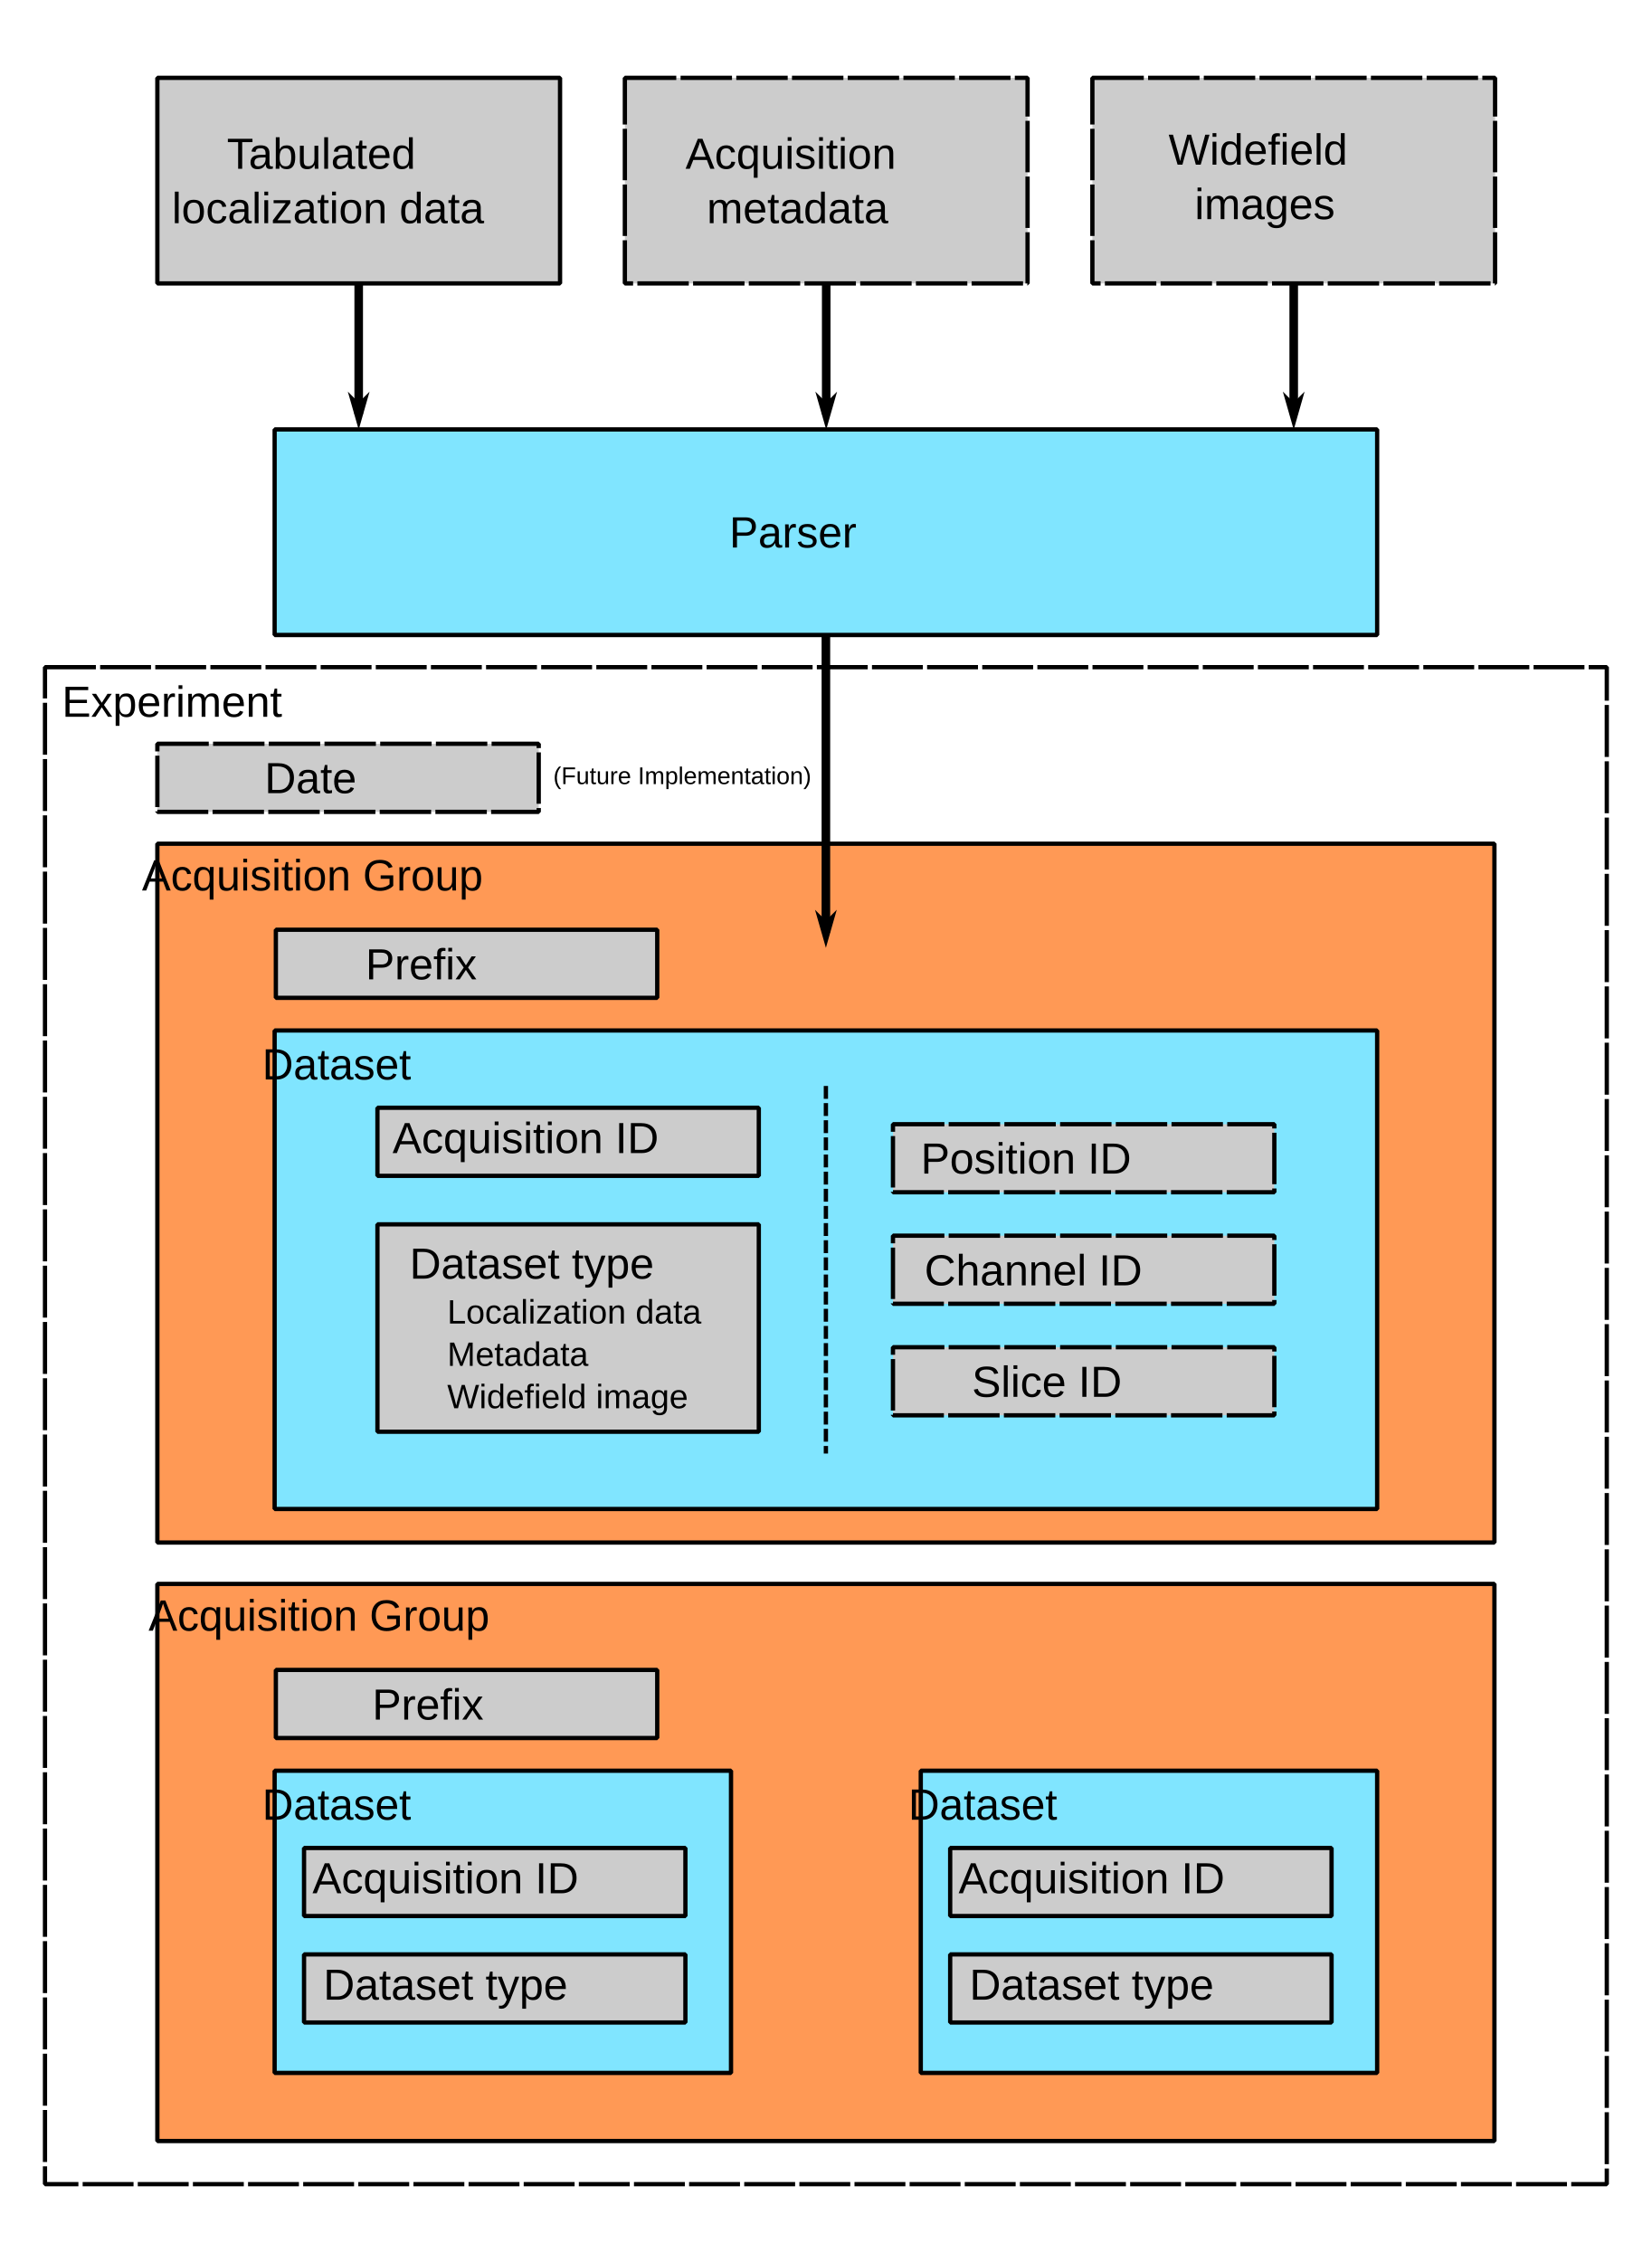
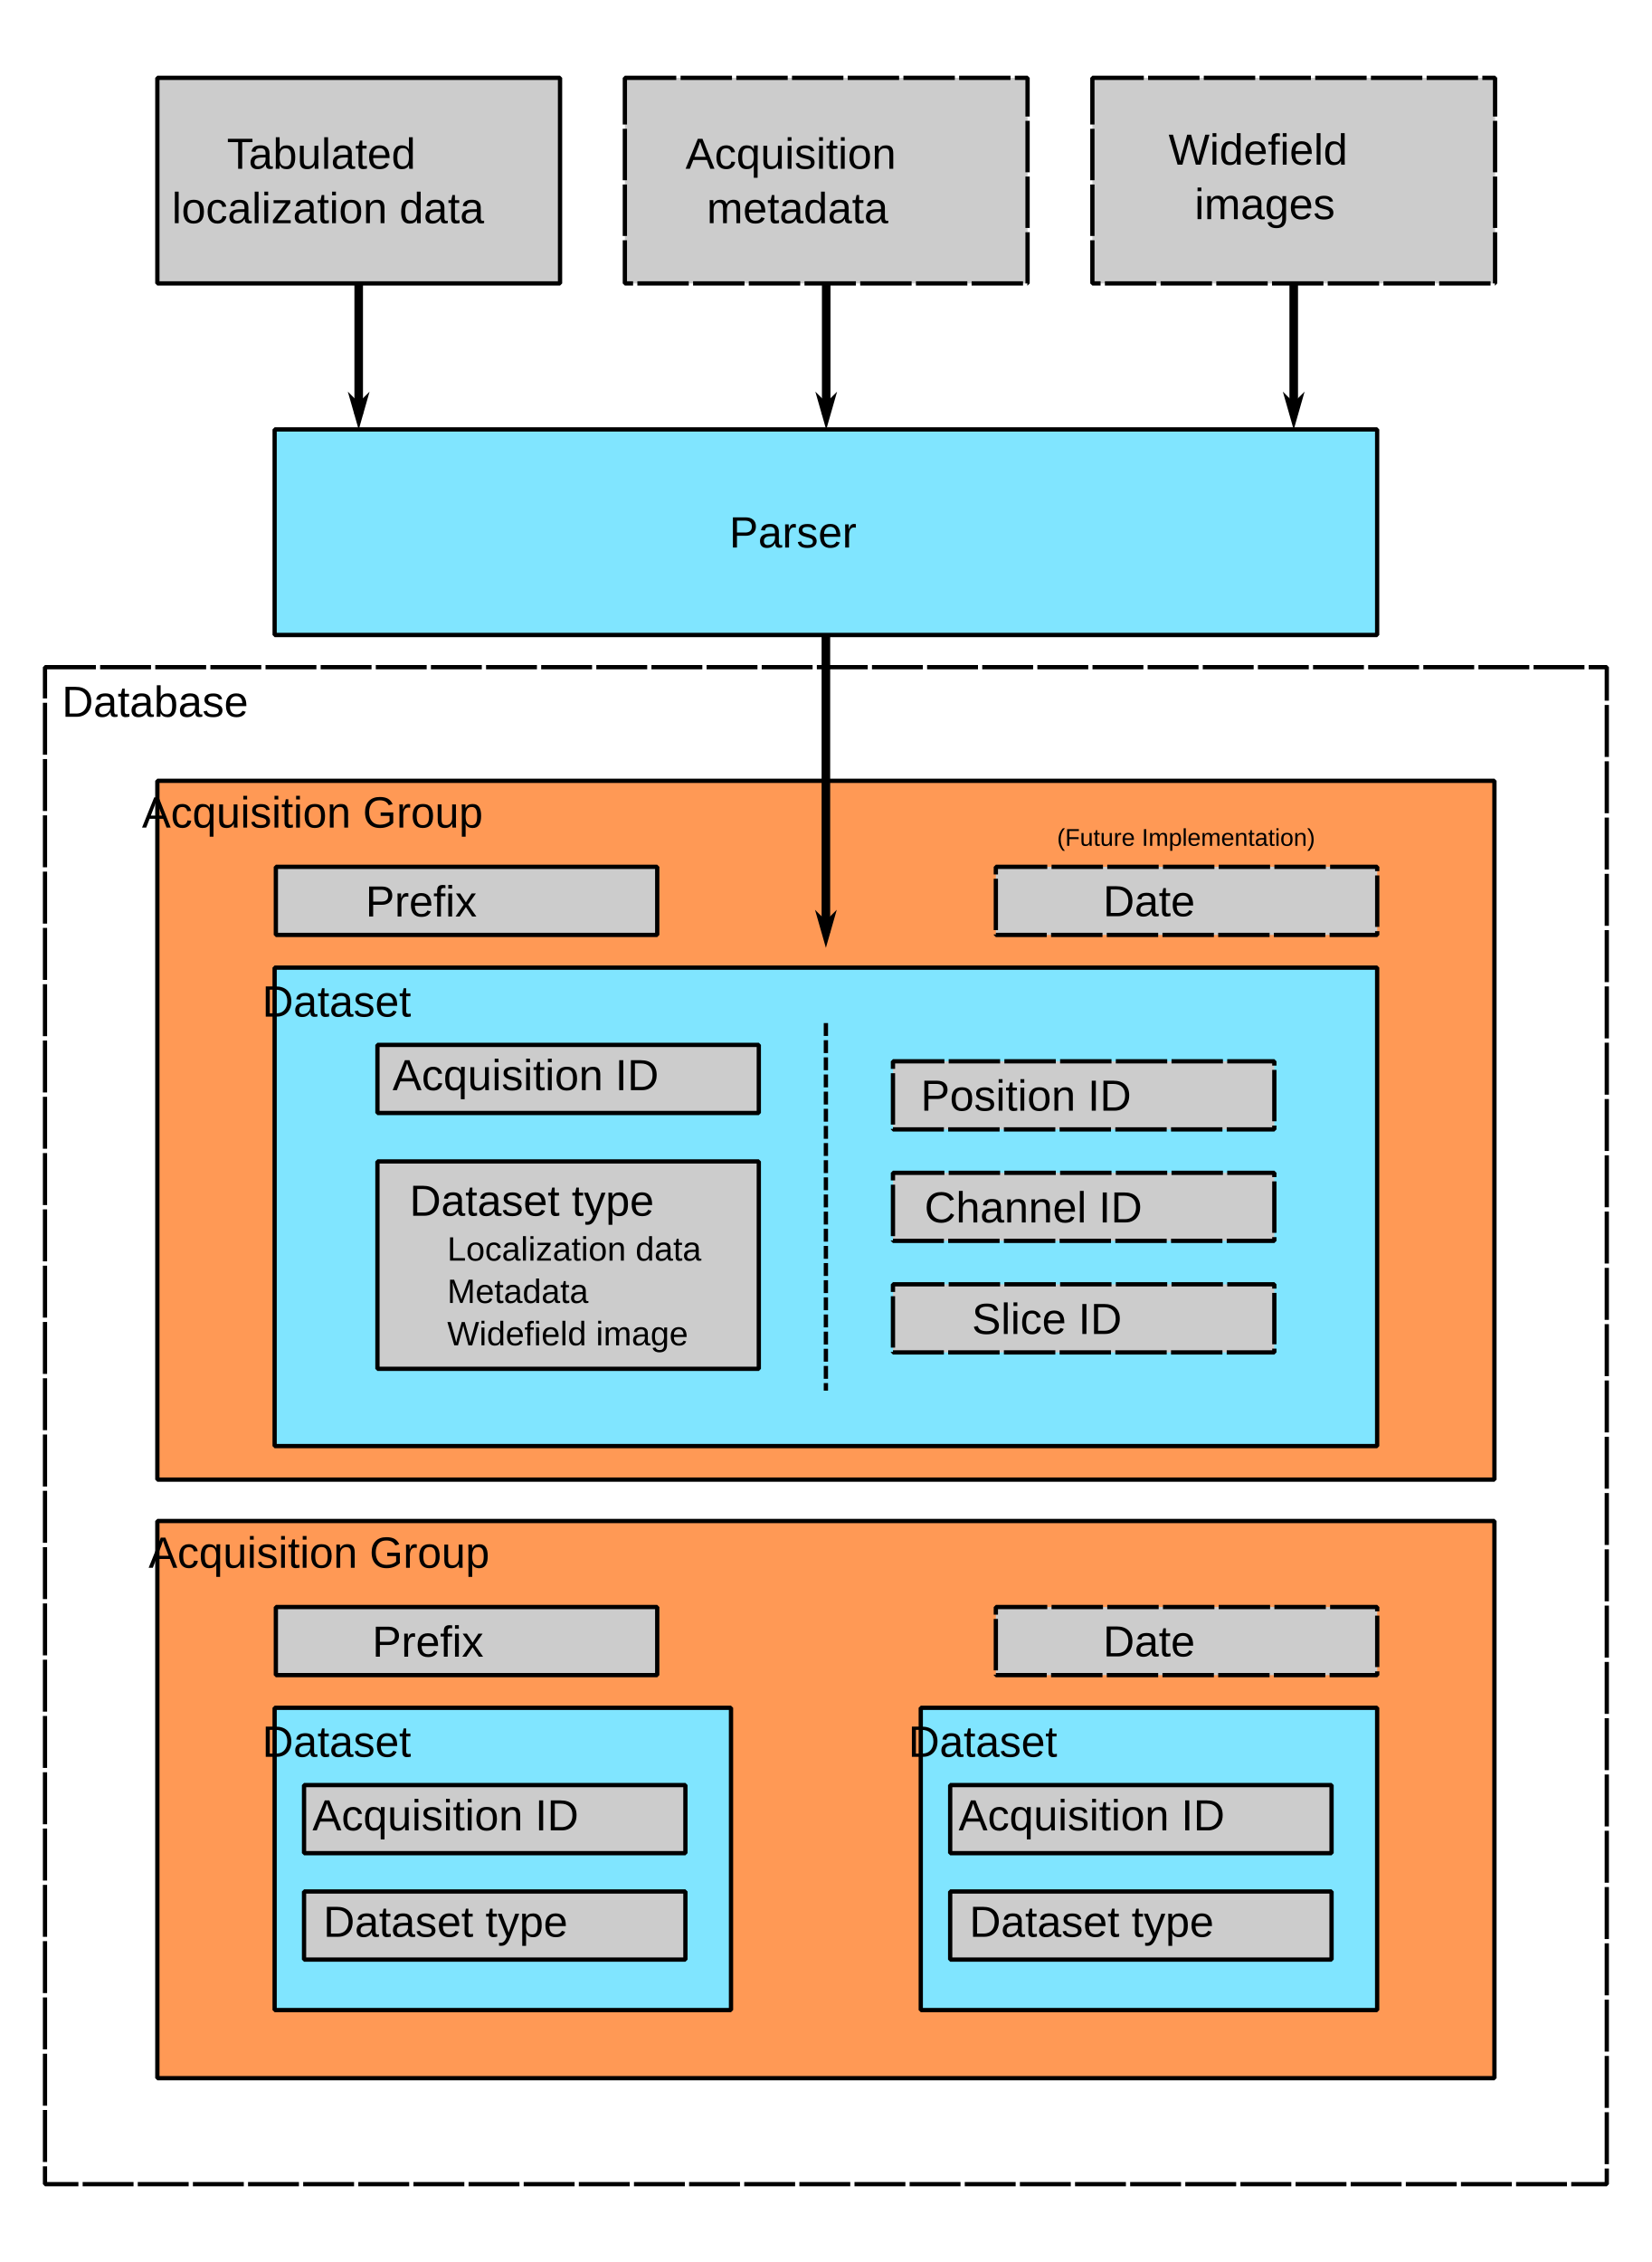
<svg xmlns="http://www.w3.org/2000/svg" width="682.919" height="935.118" id="svg2" version="1.1">
  <defs id="defs4">
    <marker orient="auto" refY="0" refX="0" id="Arrow1Send" style="overflow:visible">
      <path id="path3863" d="M 0,0 5,-5 -12.5,0 5,5 0,0 z" style="fill-rule:evenodd;stroke:#000000;stroke-width:1pt" transform="matrix(-0.2,0,0,-0.2,-1.2,0)" />
    </marker>
  </defs>
  <g id="layer1" transform="translate(-8.68464,-121.0436)">
    <flowRoot xml:space="preserve" id="flowRoot3755" style="font-size:10px;font-style:normal;font-variant:normal;font-weight:normal;font-stretch:normal;text-align:start;line-height:125%;letter-spacing:0px;word-spacing:0px;writing-mode:lr-tb;text-anchor:start;fill:#000000;fill-opacity:1;stroke:none;font-family:Arial;-inkscape-font-specification:Arial" transform="translate(0,2.5390623e-6)">
      <flowRegion id="flowRegion3757">
        <rect id="rect3759" width="106.066" height="41.416" x="87.883" y="178.58" />
      </flowRegion>
      <flowPara id="flowPara3761" />
    </flowRoot>
    <g id="g5590" transform="translate(0,-40)" />
    <g id="g3559" transform="translate(0,13.5807)">
      <g transform="translate(18.88133,0.6685486)" id="g3816">
        <rect style="color:#000000;fill:#cccccc;fill-opacity:1;fill-rule:nonzero;stroke:#000000;stroke-width:1.772;stroke-linecap:butt;stroke-linejoin:bevel;stroke-miterlimit:4;stroke-opacity:1;stroke-dasharray:none;stroke-dashoffset:0;marker:none;visibility:visible;display:inline;overflow:visible;enable-background:accumulate" id="rect2985" width="166.492" height="84.991" x="54.86" y="138.977" />
        <text xml:space="preserve" style="font-size:10px;font-style:normal;font-variant:normal;font-weight:normal;font-stretch:normal;text-align:start;line-height:125%;letter-spacing:0px;word-spacing:0px;writing-mode:lr-tb;text-anchor:start;fill:#000000;fill-opacity:1;stroke:none;font-family:Arial;-inkscape-font-specification:Arial" x="137.917" y="176.56" id="text3763">
          <tspan id="tspan3765" x="137.917" y="176.56" style="font-size:18px;text-align:center;text-anchor:middle">Tabulated</tspan>
          <tspan x="137.917" y="199.06" style="font-size:18px;text-align:center;text-anchor:middle" id="tspan3767">localization data</tspan>
        </text>
      </g>
      <g transform="translate(-8.225424,1.678711)" id="g3822">
        <rect y="137.967" x="275.257" height="84.991" width="166.492" id="rect3773" style="color:#000000;fill:#cccccc;fill-opacity:1;fill-rule:nonzero;stroke:#000000;stroke-width:1.772;stroke-linecap:butt;stroke-linejoin:bevel;stroke-miterlimit:4;stroke-opacity:1;stroke-dasharray:21.26, 1.772;stroke-dashoffset:0;marker:none;visibility:visible;display:inline;overflow:visible;enable-background:accumulate" />
        <text id="text3775" y="175.55" x="359.14" style="font-size:10px;font-style:normal;font-variant:normal;font-weight:normal;font-stretch:normal;text-align:start;line-height:125%;letter-spacing:0px;word-spacing:0px;writing-mode:lr-tb;text-anchor:start;fill:#000000;fill-opacity:1;stroke:none;font-family:Arial;-inkscape-font-specification:Arial" xml:space="preserve">
          <tspan id="tspan3779" style="font-size:18px;text-align:center;text-anchor:middle" y="175.55" x="359.14">Acquisition</tspan>
          <tspan style="font-size:18px;text-align:center;text-anchor:middle" y="198.05" x="359.14" id="tspan3783">metadata</tspan>
        </text>
      </g>
      <g transform="translate(-23.11867,0)" id="g3828">
        <rect style="color:#000000;fill:#cccccc;fill-opacity:1;fill-rule:nonzero;stroke:#000000;stroke-width:1.772;stroke-linecap:butt;stroke-linejoin:bevel;stroke-miterlimit:4;stroke-opacity:1;stroke-dasharray:21.26, 1.772;stroke-dashoffset:0;marker:none;visibility:visible;display:inline;overflow:visible;enable-background:accumulate" id="rect3785" width="166.492" height="84.991" x="483.441" y="139.646" />
        <text xml:space="preserve" style="font-size:10px;font-style:normal;font-variant:normal;font-weight:normal;font-stretch:normal;text-align:start;line-height:125%;letter-spacing:0px;word-spacing:0px;writing-mode:lr-tb;text-anchor:start;fill:#000000;fill-opacity:1;stroke:none;font-family:Arial;-inkscape-font-specification:Arial" x="567.232" y="175.55" id="text3787">
          <tspan id="tspan3791" x="567.232" y="175.55" style="font-size:18px;text-align:center;text-anchor:middle">Widefield</tspan>
          <tspan x="567.232" y="198.05" style="font-size:18px;text-align:center;text-anchor:middle" id="tspan3795">images</tspan>
        </text>
      </g>
      <path id="path3834" d="m 156.987,224.449 0,54.332" style="fill:none;stroke:#000000;stroke-width:3.543;stroke-linecap:butt;stroke-linejoin:miter;stroke-miterlimit:4;stroke-opacity:1;stroke-dasharray:none;marker-end:url(#Arrow1Send)" />
      <path style="fill:none;stroke:#000000;stroke-width:3.543;stroke-linecap:butt;stroke-linejoin:miter;stroke-miterlimit:4;stroke-opacity:1;stroke-dasharray:none;marker-end:url(#Arrow1Send)" d="m 350.277,224.449 0,54.332" id="path3840" />
      <path id="path3842" d="m 543.568,224.449 0,54.332" style="fill:none;stroke:#000000;stroke-width:3.543;stroke-linecap:butt;stroke-linejoin:miter;stroke-miterlimit:4;stroke-opacity:1;stroke-dasharray:none;marker-end:url(#Arrow1Send)" />
      <g transform="matrix(0.9845843,0,0,1,213.6702,146.0057)" id="g3816-3">
        <rect style="color:#000000;fill:#80e5ff;fill-opacity:1;fill-rule:nonzero;stroke:#000000;stroke-width:1.785;stroke-linecap:butt;stroke-linejoin:bevel;stroke-miterlimit:4;stroke-opacity:1;stroke-dasharray:none;stroke-dashoffset:0;marker:none;visibility:visible;display:inline;overflow:visible;enable-background:accumulate" id="rect2985-9" width="462.968" height="84.991" x="-92.873" y="138.977" />
        <text xml:space="preserve" style="font-size:10px;font-style:normal;font-variant:normal;font-weight:normal;font-stretch:normal;text-align:start;line-height:125%;letter-spacing:0px;word-spacing:0px;writing-mode:lr-tb;text-anchor:start;fill:#000000;fill-opacity:1;stroke:none;font-family:Arial;-inkscape-font-specification:Arial" x="137.297" y="187.81" id="text3763-7">
          <tspan x="137.297" y="187.81" style="font-size:18.14px;text-align:center;text-anchor:middle" id="tspan3767-8">Parser</tspan>
        </text>
      </g>
      <g transform="matrix(1,0,0,1.0209,-5.570141,-33.91511)" id="g5045">
        <rect transform="translate(0,-18)" y="426.648" x="32.857" height="614.286" width="645.714" id="rect5554" style="color:#000000;fill:none;stroke:#000000;stroke-width:1.753;stroke-linecap:butt;stroke-linejoin:bevel;stroke-miterlimit:4;stroke-opacity:1;stroke-dasharray:21.041, 1.753;stroke-dashoffset:0;marker:none;visibility:visible;display:inline;overflow:visible;enable-background:accumulate" />
      </g>
-       <g id="g4561-6" transform="translate(18.88132,275.9668)">
-         <g id="g4589-2">
-           <rect style="color:#000000;fill:#cccccc;fill-opacity:1;fill-rule:nonzero;stroke:#000000;stroke-width:1.772;stroke-linecap:butt;stroke-linejoin:bevel;stroke-miterlimit:4;stroke-opacity:1;stroke-dasharray:21.26, 1.772;stroke-dashoffset:0;marker:none;visibility:visible;display:inline;overflow:visible;enable-background:accumulate" id="rect4563-8" width="157.677" height="28.15" x="54.86" y="138.977" />
-           <text xml:space="preserve" style="font-size:10px;font-style:normal;font-variant:normal;font-weight:normal;font-stretch:normal;text-align:start;line-height:125%;letter-spacing:0px;word-spacing:0px;writing-mode:lr-tb;text-anchor:start;fill:#000000;fill-opacity:1;stroke:none;font-family:Arial;-inkscape-font-specification:Arial" x="133.487" y="159.39" id="text4565-4">
-             <tspan x="133.487" y="159.39" style="font-size:18px;text-align:center;text-anchor:middle" id="tspan4567-3">Date</tspan>
-           </text>
-         </g>
-       </g>
-       <g transform="translate(0,-6)" id="g3405">
+       <g transform="translate(0,-32)" id="g3405">
        <g id="g3367">
          <rect transform="translate(0,18)" y="444.25" x="73.741" height="288.904" width="552.806" id="rect4720" style="color:#000000;fill:#ff9955;fill-opacity:1;fill-rule:nonzero;stroke:#000000;stroke-width:1.772;stroke-linecap:butt;stroke-linejoin:bevel;stroke-miterlimit:4;stroke-opacity:1;stroke-dasharray:none;stroke-dashoffset:0;marker:none;visibility:visible;display:inline;overflow:visible;enable-background:accumulate" />
          <rect style="color:#000000;fill:#80e5ff;fill-opacity:1;fill-rule:nonzero;stroke:#000000;stroke-width:1.772;stroke-linecap:butt;stroke-linejoin:bevel;stroke-miterlimit:4;stroke-opacity:1;stroke-dasharray:none;stroke-dashoffset:0;marker:none;visibility:visible;display:inline;overflow:visible;enable-background:accumulate" id="rect4514" width="455.832" height="197.81" x="122.228" y="539.476" />
          <text transform="scale(0.9922622,1.007798)" xml:space="preserve" style="font-size:9.923px;font-style:normal;font-variant:normal;font-weight:normal;font-stretch:normal;text-align:start;line-height:125%;letter-spacing:0px;word-spacing:0px;writing-mode:lr-tb;text-anchor:start;fill:#000000;fill-opacity:1;stroke:none;font-family:Arial;-inkscape-font-specification:Arial" x="164.179" y="555.406" id="text4516">
            <tspan x="164.179" y="555.406" style="font-size:18px;text-align:center;text-anchor:middle" id="tspan4518">Dataset</tspan>
          </text>
          <g id="g4520" transform="translate(109.8746,432.4404)">
            <rect y="138.977" x="54.86" height="28.15" width="157.677" id="rect4522" style="color:#000000;fill:#cccccc;fill-opacity:1;fill-rule:nonzero;stroke:#000000;stroke-width:1.772;stroke-linecap:butt;stroke-linejoin:bevel;stroke-miterlimit:4;stroke-opacity:1;stroke-dasharray:none;stroke-dashoffset:0;marker:none;visibility:visible;display:inline;overflow:visible;enable-background:accumulate" />
            <text id="text4524" y="157.706" x="134.195" style="font-size:10px;font-style:normal;font-variant:normal;font-weight:normal;font-stretch:normal;text-align:start;line-height:125%;letter-spacing:0px;word-spacing:0px;writing-mode:lr-tb;text-anchor:start;fill:#000000;fill-opacity:1;stroke:none;font-family:Arial;-inkscape-font-specification:Arial" xml:space="preserve">
              <tspan id="tspan4528" style="font-size:18px;text-align:center;text-anchor:middle" y="157.706" x="134.195">Acquisition ID</tspan>
            </text>
          </g>
          <g id="g4554" transform="translate(109.8746,480.6367)">
            <rect style="color:#000000;fill:#cccccc;fill-opacity:1;fill-rule:nonzero;stroke:#000000;stroke-width:1.772;stroke-linecap:butt;stroke-linejoin:bevel;stroke-miterlimit:4;stroke-opacity:1;stroke-dasharray:none;stroke-dashoffset:0;marker:none;visibility:visible;display:inline;overflow:visible;enable-background:accumulate" id="rect4542" width="157.677" height="85.729" x="54.86" y="138.977" />
            <text xml:space="preserve" style="font-size:10px;font-style:normal;font-variant:normal;font-weight:normal;font-stretch:normal;text-align:start;line-height:125%;letter-spacing:0px;word-spacing:0px;writing-mode:lr-tb;text-anchor:start;fill:#000000;fill-opacity:1;stroke:none;font-family:Arial;-inkscape-font-specification:Arial" x="68.155" y="161.42" id="text4544">
              <tspan x="68.155" y="161.42" style="font-size:18px;text-align:start;text-anchor:start" id="tspan4546">Dataset type</tspan>
              <tspan id="tspan4813" x="68.155" y="179.984" style="font-size:14px;text-align:start;text-anchor:start">    Localization data</tspan>
              <tspan id="tspan4890" x="68.155" y="197.484" style="font-size:14px;text-align:start;text-anchor:start">    Metadata</tspan>
              <tspan id="tspan4817" x="68.155" y="214.984" style="font-size:14px;text-align:start;text-anchor:start">    Widefield image</tspan>
              <tspan id="tspan4811" x="68.155" y="232.484" style="font-size:18px;text-align:start;text-anchor:start" />
            </text>
          </g>
          <g id="g3355">
            <g transform="translate(323.0168,439.2298)" id="g4561">
              <g id="g4589">
                <rect y="138.977" x="54.86" height="28.15" width="157.677" id="rect4563" style="color:#000000;fill:#cccccc;fill-opacity:1;fill-rule:nonzero;stroke:#000000;stroke-width:1.772;stroke-linecap:butt;stroke-linejoin:bevel;stroke-miterlimit:4;stroke-opacity:1;stroke-dasharray:21.26, 1.772;stroke-dashoffset:0;marker:none;visibility:visible;display:inline;overflow:visible;enable-background:accumulate" />
                <text id="text4565" y="159.39" x="133.487" style="font-size:10px;font-style:normal;font-variant:normal;font-weight:normal;font-stretch:normal;text-align:start;line-height:125%;letter-spacing:0px;word-spacing:0px;writing-mode:lr-tb;text-anchor:start;fill:#000000;fill-opacity:1;stroke:none;font-family:Arial;-inkscape-font-specification:Arial" xml:space="preserve">
                  <tspan id="tspan4567" style="font-size:18px;text-align:center;text-anchor:middle" y="159.39" x="133.487">Position ID</tspan>
                </text>
              </g>
            </g>
            <g transform="translate(56.70761,53.41644)" id="g4648">
              <rect style="color:#000000;fill:#cccccc;fill-opacity:1;fill-rule:nonzero;stroke:#000000;stroke-width:1.772;stroke-linecap:butt;stroke-linejoin:bevel;stroke-miterlimit:4;stroke-opacity:1;stroke-dasharray:21.26, 1.772;stroke-dashoffset:0;marker:none;visibility:visible;display:inline;overflow:visible;enable-background:accumulate" id="rect4573" width="157.677" height="28.15" x="321.169" y="570.889" />
              <text xml:space="preserve" style="font-size:10px;font-style:normal;font-variant:normal;font-weight:normal;font-stretch:normal;text-align:start;line-height:125%;letter-spacing:0px;word-spacing:0px;writing-mode:lr-tb;text-anchor:start;fill:#000000;fill-opacity:1;stroke:none;font-family:Arial;-inkscape-font-specification:Arial" x="400.043" y="591.406" id="text4575">
                <tspan x="400.043" y="591.406" style="font-size:18px;text-align:center;text-anchor:middle" id="tspan4577">Channel ID</tspan>
              </text>
            </g>
            <rect y="670.403" x="377.877" height="28.15" width="157.677" id="rect3087" style="color:#000000;fill:#cccccc;fill-opacity:1;fill-rule:nonzero;stroke:#000000;stroke-width:1.772;stroke-linecap:butt;stroke-linejoin:bevel;stroke-miterlimit:4;stroke-opacity:1;stroke-dasharray:21.26, 1.772;stroke-dashoffset:0;marker:none;visibility:visible;display:inline;overflow:visible;enable-background:accumulate" />
          </g>
          <text xml:space="preserve" style="font-size:10px;font-style:normal;font-variant:normal;font-weight:normal;font-stretch:normal;text-align:start;line-height:125%;letter-spacing:0px;word-spacing:0px;writing-mode:lr-tb;text-anchor:start;fill:#000000;fill-opacity:1;stroke:none;font-family:Arial;-inkscape-font-specification:Arial" x="456.794" y="690.921" id="text3089">
            <tspan x="456.794" y="690.921" style="font-size:18px;text-align:center;text-anchor:middle" id="tspan3091">Slice ID</tspan>
          </text>
          <path id="path4658" d="m 350.144,562.405 0,151.952" style="fill:none;stroke:#000000;stroke-width:1.772;stroke-linecap:butt;stroke-linejoin:miter;stroke-miterlimit:4;stroke-opacity:1;stroke-dasharray:5.315, 1.772;stroke-dashoffset:0" />
          <text id="text4758" y="460.004" x="154.101" style="font-size:9.923px;font-style:normal;font-variant:normal;font-weight:normal;font-stretch:normal;text-align:start;line-height:125%;letter-spacing:0px;word-spacing:0px;writing-mode:lr-tb;text-anchor:start;fill:#000000;fill-opacity:1;stroke:none;font-family:Arial;-inkscape-font-specification:Arial" xml:space="preserve" transform="matrix(0.9922622,0,0,1.007798,0,18)">
            <tspan id="tspan4760" style="font-size:18px;text-align:center;text-anchor:middle" y="460.004" x="154.101">Acquisition Group</tspan>
          </text>
          <g transform="translate(67.87462,358.8403)" id="g4799">
            <rect y="138.977" x="54.86" height="28.15" width="157.677" id="rect4801" style="color:#000000;fill:#cccccc;fill-opacity:1;fill-rule:nonzero;stroke:#000000;stroke-width:1.772;stroke-linecap:butt;stroke-linejoin:bevel;stroke-miterlimit:4;stroke-opacity:1;stroke-dasharray:none;stroke-dashoffset:0;marker:none;visibility:visible;display:inline;overflow:visible;enable-background:accumulate" />
            <text id="text4803" y="159.499" x="133" style="font-size:10px;font-style:normal;font-variant:normal;font-weight:normal;font-stretch:normal;text-align:start;line-height:125%;letter-spacing:0px;word-spacing:0px;writing-mode:lr-tb;text-anchor:start;fill:#000000;fill-opacity:1;stroke:none;font-family:Arial;-inkscape-font-specification:Arial" xml:space="preserve">
              <tspan id="tspan4805" style="font-size:18px;text-align:center;text-anchor:middle" y="159.499" x="133">Prefix</tspan>
            </text>
          </g>
        </g>
        <rect style="color:#000000;fill:#ff9955;fill-opacity:1;fill-rule:nonzero;stroke:#000000;stroke-width:1.772;stroke-linecap:butt;stroke-linejoin:bevel;stroke-miterlimit:4;stroke-opacity:1;stroke-dasharray:none;stroke-dashoffset:0;marker:none;visibility:visible;display:inline;overflow:visible;enable-background:accumulate" id="rect5112" width="552.806" height="230.332" x="73.741" y="768.25" />
        <g transform="translate(0,370)" id="g5250">
          <rect style="color:#000000;fill:#80e5ff;fill-opacity:1;fill-rule:nonzero;stroke:#000000;stroke-width:1.772;stroke-linecap:butt;stroke-linejoin:bevel;stroke-miterlimit:4;stroke-opacity:1;stroke-dasharray:none;stroke-dashoffset:0;marker:none;visibility:visible;display:inline;overflow:visible;enable-background:accumulate" id="rect5118" width="188.689" height="124.953" x="122.228" y="475.476" />
          <text transform="scale(0.9922622,1.007798)" xml:space="preserve" style="font-size:9.923px;font-style:normal;font-variant:normal;font-weight:normal;font-stretch:normal;text-align:start;line-height:125%;letter-spacing:0px;word-spacing:0px;writing-mode:lr-tb;text-anchor:start;fill:#000000;fill-opacity:1;stroke:none;font-family:Arial;-inkscape-font-specification:Arial" x="164.179" y="491.901" id="text5120">
            <tspan x="164.179" y="491.901" style="font-size:18px;text-align:center;text-anchor:middle" id="tspan5122">Dataset</tspan>
          </text>
          <g id="g5124" transform="translate(-30.34696,-3.826587)">
            <g transform="translate(109.8746,372.267)" id="g5126">
              <rect style="color:#000000;fill:#cccccc;fill-opacity:1;fill-rule:nonzero;stroke:#000000;stroke-width:1.772;stroke-linecap:butt;stroke-linejoin:bevel;stroke-miterlimit:4;stroke-opacity:1;stroke-dasharray:none;stroke-dashoffset:0;marker:none;visibility:visible;display:inline;overflow:visible;enable-background:accumulate" id="rect5128" width="157.677" height="28.15" x="54.86" y="138.977" />
              <text xml:space="preserve" style="font-size:10px;font-style:normal;font-variant:normal;font-weight:normal;font-stretch:normal;text-align:start;line-height:125%;letter-spacing:0px;word-spacing:0px;writing-mode:lr-tb;text-anchor:start;fill:#000000;fill-opacity:1;stroke:none;font-family:Arial;-inkscape-font-specification:Arial" x="134.195" y="157.706" id="text5130">
                <tspan x="134.195" y="157.706" style="font-size:18px;text-align:center;text-anchor:middle" id="tspan5132">Acquisition ID</tspan>
              </text>
            </g>
            <g transform="translate(109.8746,420.4633)" id="g5134" />
            <g id="g5242" transform="translate(109.8746,416.267)">
              <rect y="138.977" x="54.86" height="28.15" width="157.677" id="rect5244" style="color:#000000;fill:#cccccc;fill-opacity:1;fill-rule:nonzero;stroke:#000000;stroke-width:1.772;stroke-linecap:butt;stroke-linejoin:bevel;stroke-miterlimit:4;stroke-opacity:1;stroke-dasharray:none;stroke-dashoffset:0;marker:none;visibility:visible;display:inline;overflow:visible;enable-background:accumulate" />
              <text id="text5246" y="157.706" x="134.195" style="font-size:10px;font-style:normal;font-variant:normal;font-weight:normal;font-stretch:normal;text-align:start;line-height:125%;letter-spacing:0px;word-spacing:0px;writing-mode:lr-tb;text-anchor:start;fill:#000000;fill-opacity:1;stroke:none;font-family:Arial;-inkscape-font-specification:Arial" xml:space="preserve">
                <tspan id="tspan5248" style="font-size:18px;text-align:center;text-anchor:middle" y="157.706" x="134.195">Dataset type</tspan>
              </text>
            </g>
          </g>
        </g>
        <g id="g5265" transform="translate(267.1429,370)">
          <rect y="475.476" x="122.228" height="124.953" width="188.689" id="rect5267" style="color:#000000;fill:#80e5ff;fill-opacity:1;fill-rule:nonzero;stroke:#000000;stroke-width:1.772;stroke-linecap:butt;stroke-linejoin:bevel;stroke-miterlimit:4;stroke-opacity:1;stroke-dasharray:none;stroke-dashoffset:0;marker:none;visibility:visible;display:inline;overflow:visible;enable-background:accumulate" />
          <text id="text5269" y="491.901" x="164.179" style="font-size:9.923px;font-style:normal;font-variant:normal;font-weight:normal;font-stretch:normal;text-align:start;line-height:125%;letter-spacing:0px;word-spacing:0px;writing-mode:lr-tb;text-anchor:start;fill:#000000;fill-opacity:1;stroke:none;font-family:Arial;-inkscape-font-specification:Arial" xml:space="preserve" transform="scale(0.9922622,1.007798)">
            <tspan id="tspan5271" style="font-size:18px;text-align:center;text-anchor:middle" y="491.901" x="164.179">Dataset</tspan>
          </text>
          <g transform="translate(-30.34696,-3.826587)" id="g5273">
            <g id="g5275" transform="translate(109.8746,372.267)">
              <rect y="138.977" x="54.86" height="28.15" width="157.677" id="rect5277" style="color:#000000;fill:#cccccc;fill-opacity:1;fill-rule:nonzero;stroke:#000000;stroke-width:1.772;stroke-linecap:butt;stroke-linejoin:bevel;stroke-miterlimit:4;stroke-opacity:1;stroke-dasharray:none;stroke-dashoffset:0;marker:none;visibility:visible;display:inline;overflow:visible;enable-background:accumulate" />
              <text id="text5279" y="157.706" x="134.195" style="font-size:10px;font-style:normal;font-variant:normal;font-weight:normal;font-stretch:normal;text-align:start;line-height:125%;letter-spacing:0px;word-spacing:0px;writing-mode:lr-tb;text-anchor:start;fill:#000000;fill-opacity:1;stroke:none;font-family:Arial;-inkscape-font-specification:Arial" xml:space="preserve">
                <tspan id="tspan5281" style="font-size:18px;text-align:center;text-anchor:middle" y="157.706" x="134.195">Acquisition ID</tspan>
              </text>
            </g>
            <g id="g5283" transform="translate(109.8746,420.4633)" />
            <g transform="translate(109.8746,416.267)" id="g5285">
              <rect style="color:#000000;fill:#cccccc;fill-opacity:1;fill-rule:nonzero;stroke:#000000;stroke-width:1.772;stroke-linecap:butt;stroke-linejoin:bevel;stroke-miterlimit:4;stroke-opacity:1;stroke-dasharray:none;stroke-dashoffset:0;marker:none;visibility:visible;display:inline;overflow:visible;enable-background:accumulate" id="rect5287" width="157.677" height="28.15" x="54.86" y="138.977" />
              <text xml:space="preserve" style="font-size:10px;font-style:normal;font-variant:normal;font-weight:normal;font-stretch:normal;text-align:start;line-height:125%;letter-spacing:0px;word-spacing:0px;writing-mode:lr-tb;text-anchor:start;fill:#000000;fill-opacity:1;stroke:none;font-family:Arial;-inkscape-font-specification:Arial" x="134.195" y="157.706" id="text5289">
                <tspan x="134.195" y="157.706" style="font-size:18px;text-align:center;text-anchor:middle" id="tspan5291">Dataset type</tspan>
              </text>
            </g>
          </g>
        </g>
        <text transform="scale(0.9922622,1.007798)" xml:space="preserve" style="font-size:9.923px;font-style:normal;font-variant:normal;font-weight:normal;font-stretch:normal;text-align:start;line-height:125%;letter-spacing:0px;word-spacing:0px;writing-mode:lr-tb;text-anchor:start;fill:#000000;fill-opacity:1;stroke:none;font-family:Arial;-inkscape-font-specification:Arial" x="154.101" y="781.497" id="text5170">
          <tspan x="154.101" y="781.497" style="font-size:18px;text-align:center;text-anchor:middle" id="tspan5172">Acquisition Group</tspan>
        </text>
        <g id="g5174" transform="translate(67.87462,664.8403)">
          <rect style="color:#000000;fill:#cccccc;fill-opacity:1;fill-rule:nonzero;stroke:#000000;stroke-width:1.772;stroke-linecap:butt;stroke-linejoin:bevel;stroke-miterlimit:4;stroke-opacity:1;stroke-dasharray:none;stroke-dashoffset:0;marker:none;visibility:visible;display:inline;overflow:visible;enable-background:accumulate" id="rect5176" width="157.677" height="28.15" x="54.86" y="138.977" />
          <text xml:space="preserve" style="font-size:10px;font-style:normal;font-variant:normal;font-weight:normal;font-stretch:normal;text-align:start;line-height:125%;letter-spacing:0px;word-spacing:0px;writing-mode:lr-tb;text-anchor:start;fill:#000000;fill-opacity:1;stroke:none;font-family:Arial;-inkscape-font-specification:Arial" x="133" y="159.499" id="text5178">
            <tspan x="133" y="159.499" style="font-size:18px;text-align:center;text-anchor:middle" id="tspan5180">Prefix</tspan>
          </text>
        </g>
      </g>
      <text id="text5661" y="443.791" x="34.286" style="font-size:10px;font-style:normal;font-variant:normal;font-weight:normal;font-stretch:normal;text-align:start;line-height:125%;letter-spacing:0px;word-spacing:0px;writing-mode:lr-tb;text-anchor:start;fill:#000000;fill-opacity:1;stroke:none;font-family:Arial;-inkscape-font-specification:Arial" xml:space="preserve" transform="translate(0,-40)">
-         <tspan style="font-size:18px" y="443.791" x="34.286" id="tspan5663">Experiment</tspan>
+         <tspan style="font-size:18px" y="443.791" x="34.286" id="tspan5663">Database</tspan>
      </text>
      <path id="path4510" d="m 350.144,369.974 0,123.002" style="fill:none;stroke:#000000;stroke-width:3.543;stroke-linecap:butt;stroke-linejoin:miter;stroke-miterlimit:4;stroke-opacity:1;stroke-dasharray:none;marker-end:url(#Arrow1Send)" />
-       <text xml:space="preserve" style="font-size:7px;font-style:normal;font-variant:normal;font-weight:normal;font-stretch:normal;text-align:start;line-height:125%;letter-spacing:0px;word-spacing:0px;writing-mode:lr-tb;text-anchor:start;fill:#000000;fill-opacity:1;stroke:none;font-family:Arial;-inkscape-font-specification:Arial" x="237.418" y="431.607" id="text3666">
-         <tspan id="tspan3668" x="237.418" y="431.607" style="font-size:10px">(Future Implementation)</tspan>
+       <g id="g4561-6" transform="translate(365.5518,326.8403)">
+         <g id="g4589-2">
+           <rect style="color:#000000;fill:#cccccc;fill-opacity:1;fill-rule:nonzero;stroke:#000000;stroke-width:1.772;stroke-linecap:butt;stroke-linejoin:bevel;stroke-miterlimit:4;stroke-opacity:1;stroke-dasharray:21.26, 1.772;stroke-dashoffset:0;marker:none;visibility:visible;display:inline;overflow:visible;enable-background:accumulate" id="rect4563-8" width="157.677" height="28.15" x="54.86" y="138.977" />
+           <text xml:space="preserve" style="font-size:10px;font-style:normal;font-variant:normal;font-weight:normal;font-stretch:normal;text-align:start;line-height:125%;letter-spacing:0px;word-spacing:0px;writing-mode:lr-tb;text-anchor:start;fill:#000000;fill-opacity:1;stroke:none;font-family:Arial;-inkscape-font-specification:Arial" x="133.487" y="159.39" id="text4565-4">
+             <tspan x="133.487" y="159.39" style="font-size:18px;text-align:center;text-anchor:middle" id="tspan4567-3">Date</tspan>
+           </text>
+         </g>
+       </g>
+       <text xml:space="preserve" style="font-size:7px;font-style:normal;font-variant:normal;font-weight:normal;font-stretch:normal;text-align:start;line-height:125%;letter-spacing:0px;word-spacing:0px;writing-mode:lr-tb;text-anchor:start;fill:#000000;fill-opacity:1;stroke:none;font-family:Arial;-inkscape-font-specification:Arial" x="445.715" y="457.125" id="text3666">
+         <tspan id="tspan3668" x="445.715" y="457.125" style="font-size:10px">(Future Implementation)</tspan>
      </text>
+       <g transform="translate(365.5518,632.8403)" id="g3097">
+         <g id="g3099">
+           <rect y="138.977" x="54.86" height="28.15" width="157.677" id="rect3101" style="color:#000000;fill:#cccccc;fill-opacity:1;fill-rule:nonzero;stroke:#000000;stroke-width:1.772;stroke-linecap:butt;stroke-linejoin:bevel;stroke-miterlimit:4;stroke-opacity:1;stroke-dasharray:21.26, 1.772;stroke-dashoffset:0;marker:none;visibility:visible;display:inline;overflow:visible;enable-background:accumulate" />
+           <text id="text3103" y="159.39" x="133.487" style="font-size:10px;font-style:normal;font-variant:normal;font-weight:normal;font-stretch:normal;text-align:start;line-height:125%;letter-spacing:0px;word-spacing:0px;writing-mode:lr-tb;text-anchor:start;fill:#000000;fill-opacity:1;stroke:none;font-family:Arial;-inkscape-font-specification:Arial" xml:space="preserve">
+             <tspan id="tspan3105" style="font-size:18px;text-align:center;text-anchor:middle" y="159.39" x="133.487">Date</tspan>
+           </text>
+         </g>
+       </g>
    </g>
  </g>
</svg>
